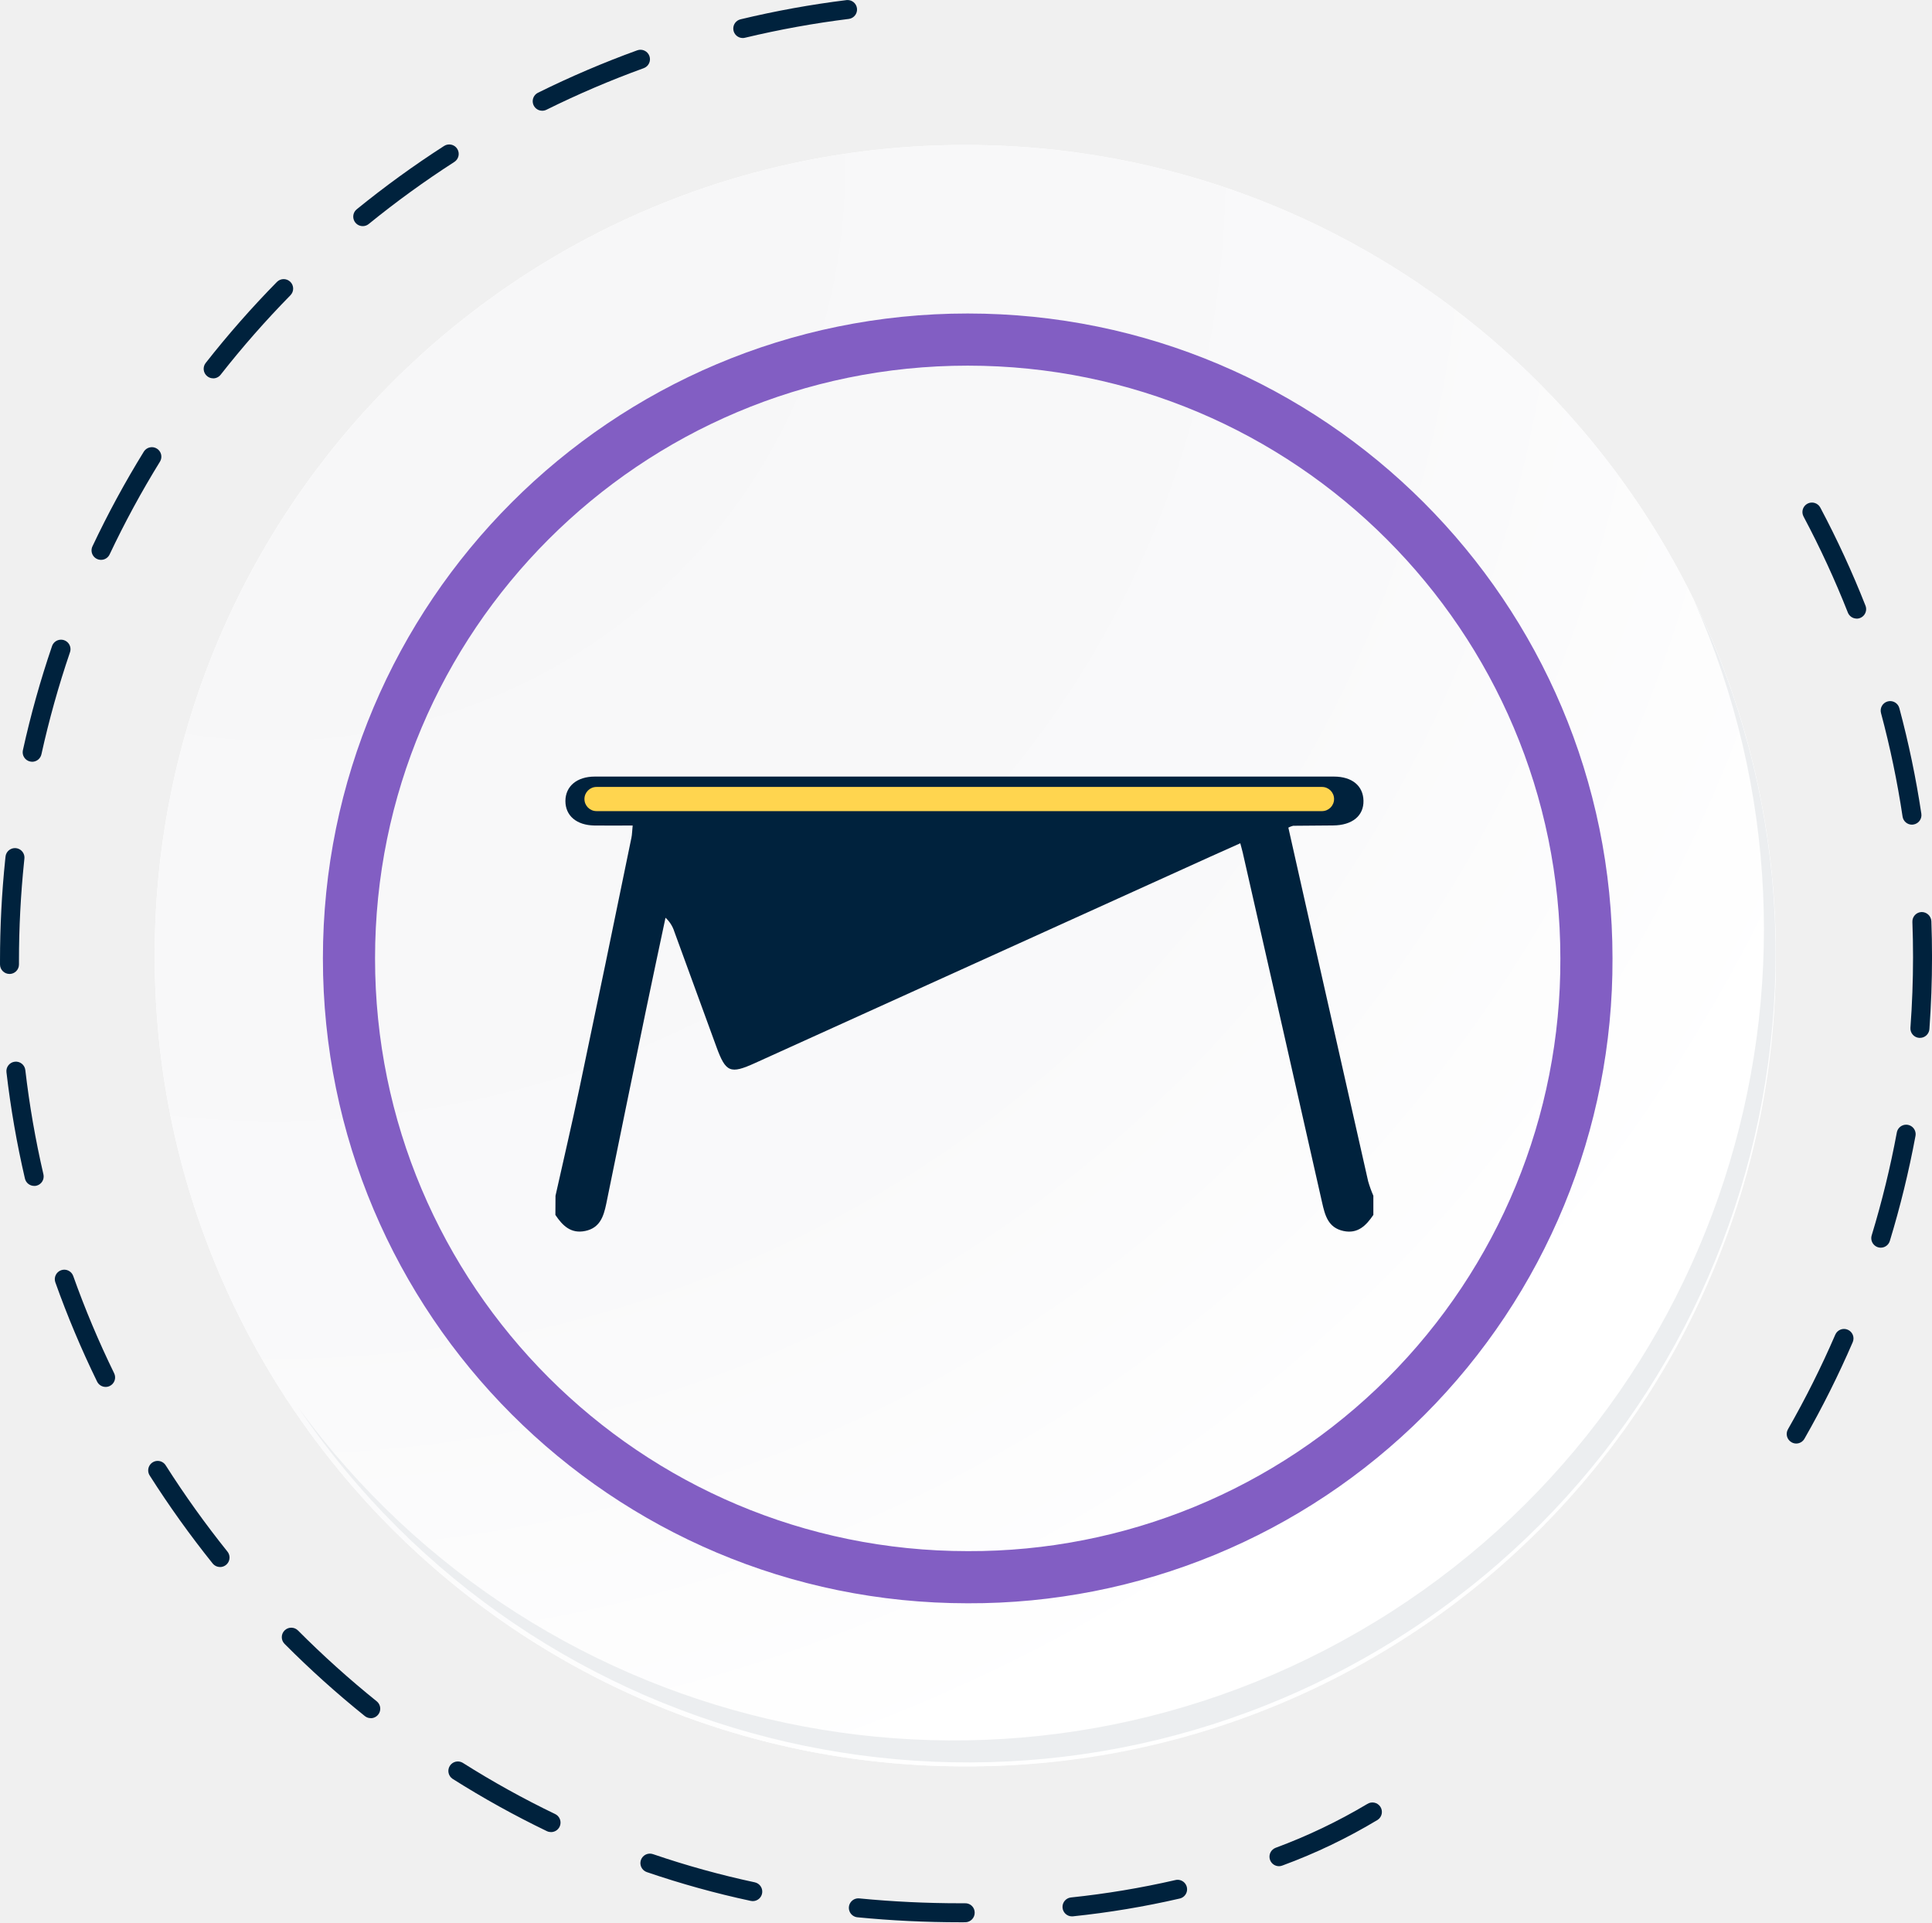
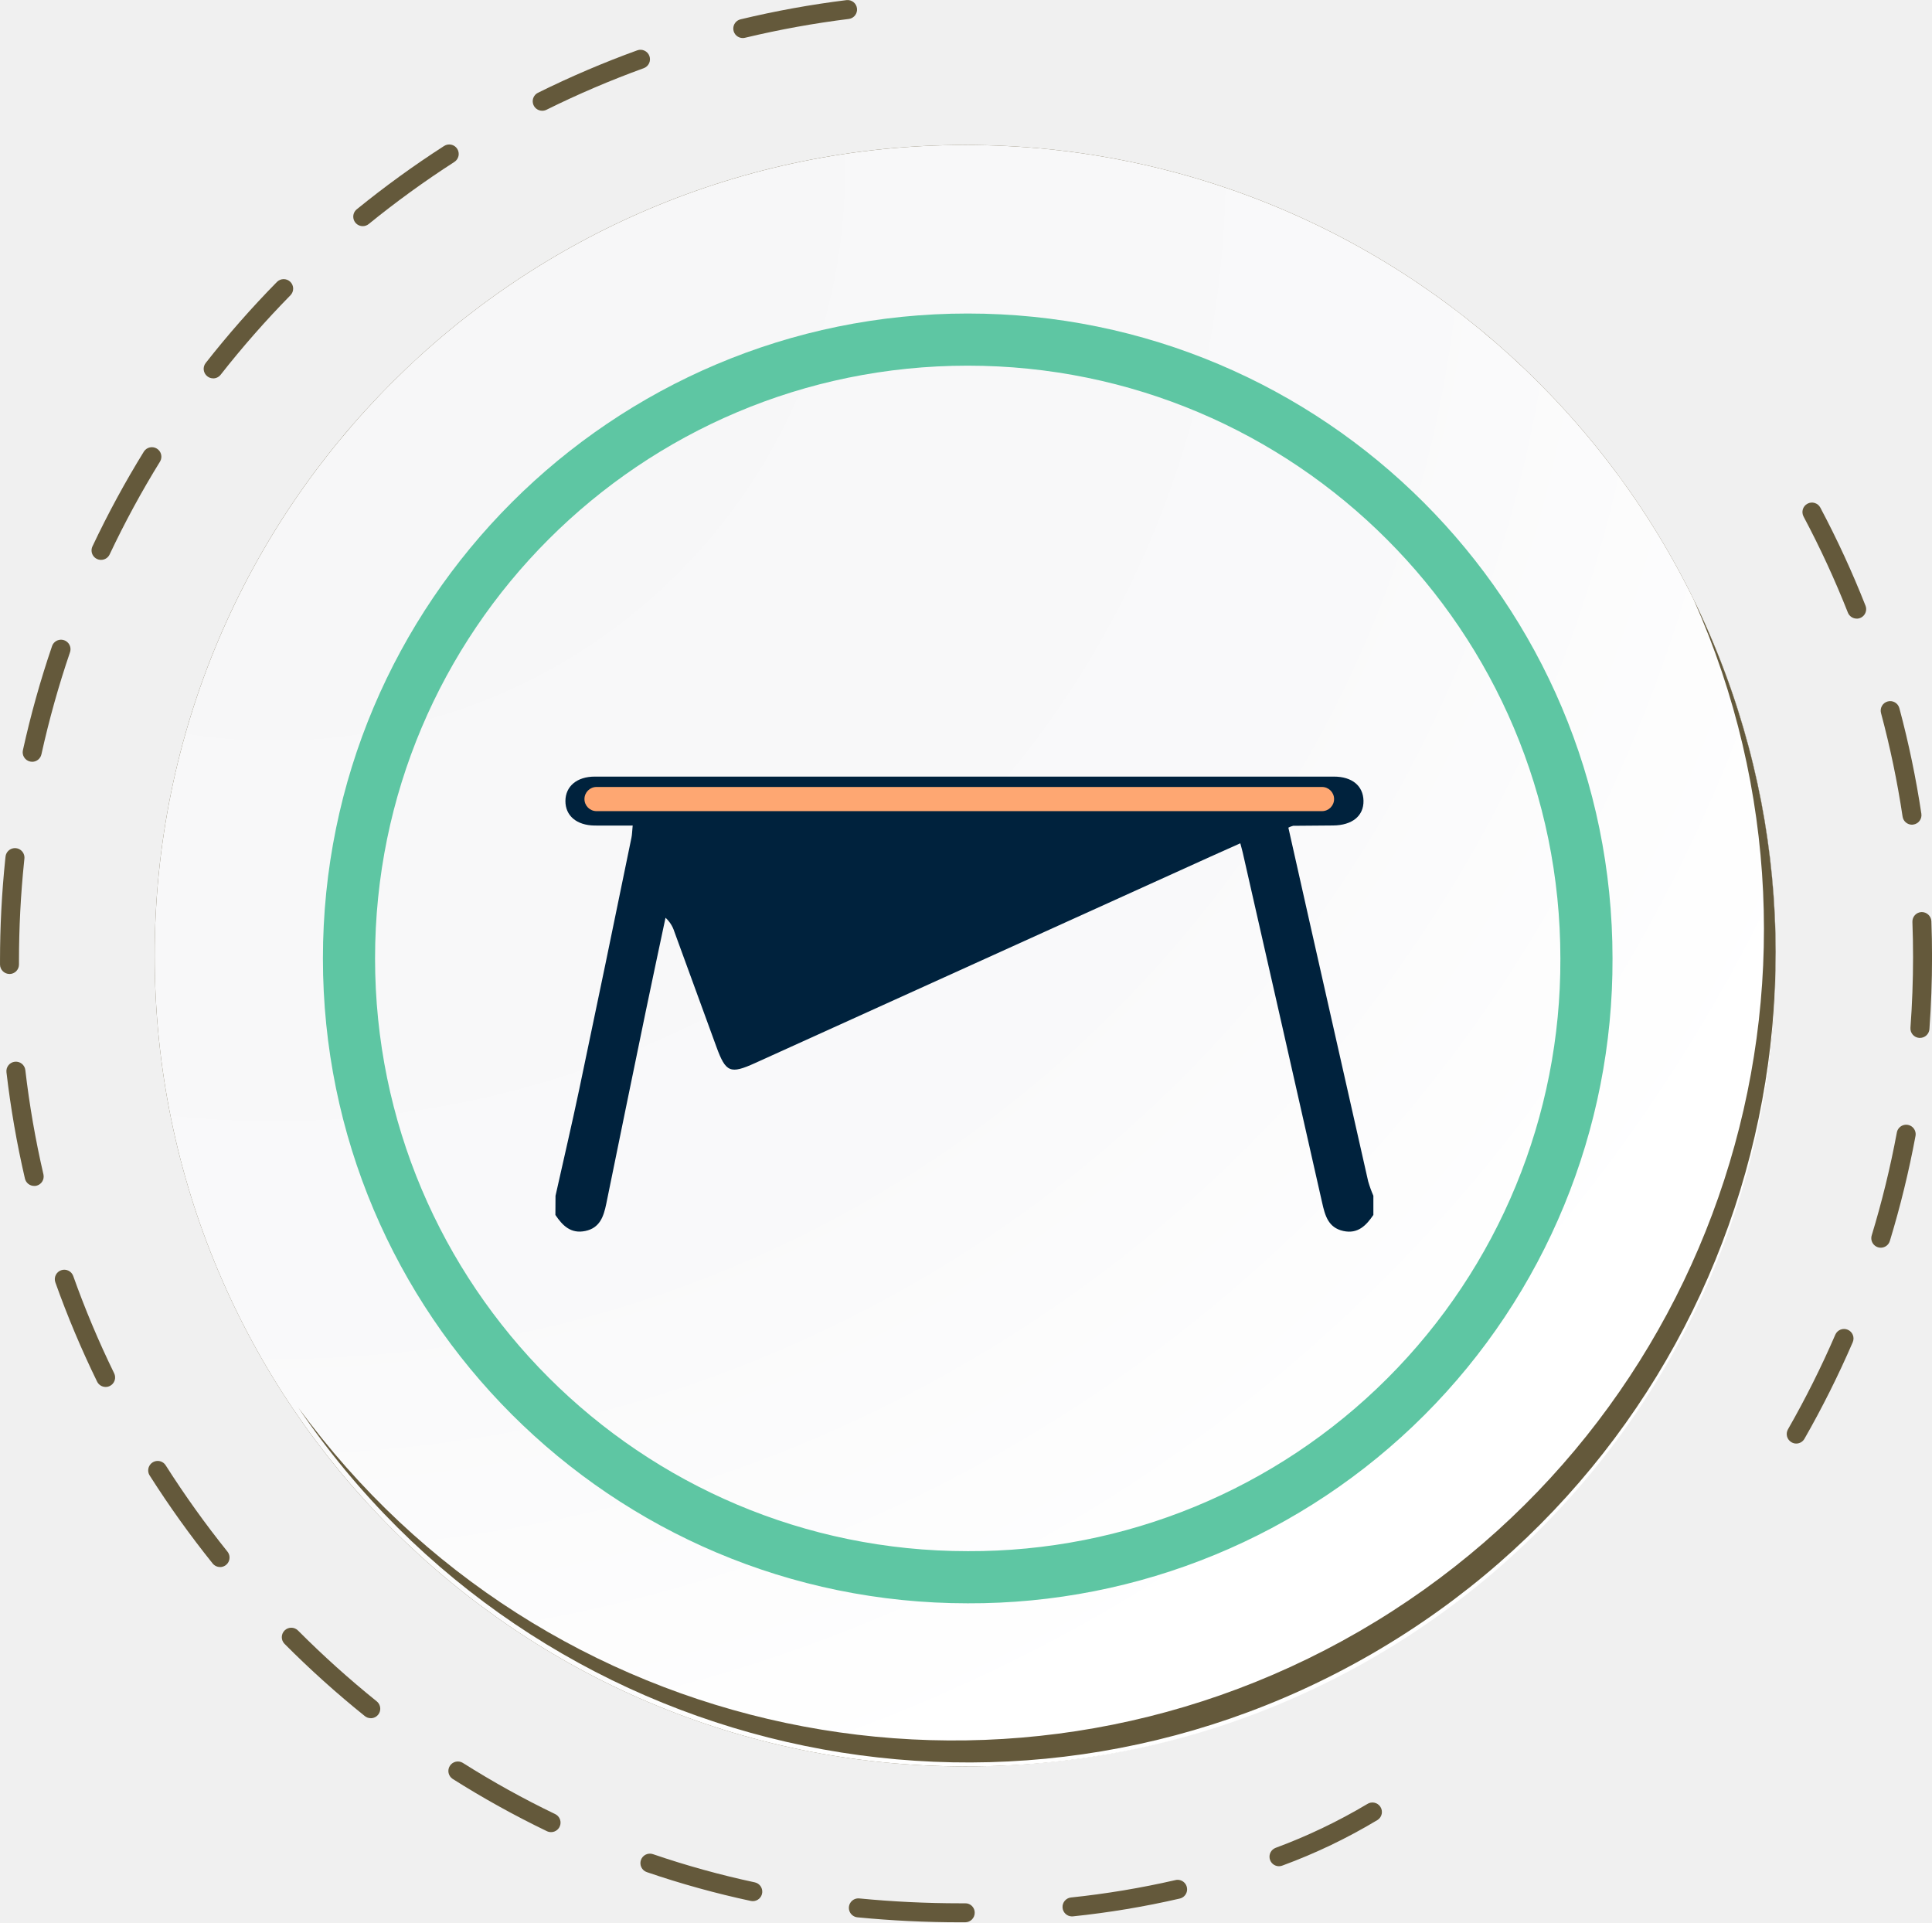
- <svg xmlns="http://www.w3.org/2000/svg" width="148.214" height="147.445" viewBox="0 0 148.214 147.445">
+ <svg xmlns="http://www.w3.org/2000/svg" width="148.213" height="147.445" viewBox="0 0 148.213 147.445">
  <defs>
    <radialGradient id="radial-gradient" cx="0.076" cy="0.019" r="1.465" gradientTransform="translate(0.001)" gradientUnits="objectBoundingBox">
      <stop offset="0" stop-color="#f6f6f7" />
      <stop offset="0.477" stop-color="#f9f9fa" />
      <stop offset="0.715" stop-color="#fff" />
    </radialGradient>
  </defs>
-   <g id="Grupo_1100729" data-name="Grupo 1100729" transform="translate(-9135.41 8271)">
-     <g id="Grupo_1099967" data-name="Grupo 1099967" transform="translate(9134.013 -8272.698)">
+   <g id="Grupo_1205382" data-name="Grupo 1205382" transform="translate(-2271.41 4234.327)">
+     <g id="Grupo_1099967" data-name="Grupo 1099967" transform="translate(2270.013 -4236.024)">
      <g id="Grupo_26585" data-name="Grupo 26585" transform="translate(138.466 40.246)">
-         <path id="Trazado_67426" data-name="Trazado 67426" d="M1525.378,4814.939a.713.713,0,0,1-.361-.1.728.728,0,0,1-.271-.993,72.909,72.909,0,0,0,3.631-7.258.728.728,0,1,1,1.337.578,74.529,74.529,0,0,1-3.7,7.4A.725.725,0,0,1,1525.378,4814.939Zm6.491-15.023a.731.731,0,0,1-.7-.941,72.922,72.922,0,0,0,1.927-7.883.728.728,0,1,1,1.431.267,74.642,74.642,0,0,1-1.966,8.041A.727.727,0,0,1,1531.87,4799.916Zm3-16.093a.5.5,0,0,1-.054,0,.726.726,0,0,1-.673-.778c.132-1.8.2-3.622.2-5.419,0-.9-.017-1.808-.05-2.7a.729.729,0,0,1,.7-.755.741.741,0,0,1,.755.7c.034.906.051,1.832.051,2.75,0,1.832-.068,3.691-.2,5.524A.727.727,0,0,1,1534.868,4783.823Zm-.611-16.354a.728.728,0,0,1-.719-.62,71.784,71.784,0,0,0-1.655-7.942.728.728,0,0,1,1.407-.377,73.422,73.422,0,0,1,1.688,8.1.728.728,0,0,1-.611.828A.687.687,0,0,1,1534.257,4767.469Zm-4.239-15.807a.728.728,0,0,1-.678-.463,72.234,72.234,0,0,0-3.4-7.368.728.728,0,0,1,1.287-.683,73.767,73.767,0,0,1,3.464,7.518.729.729,0,0,1-.678,1Z" transform="translate(-1524.651 -4742.761)" fill="#00223d" />
+         <path id="Trazado_67426" data-name="Trazado 67426" d="M1525.378,4814.939a.713.713,0,0,1-.361-.1.728.728,0,0,1-.271-.993,72.909,72.909,0,0,0,3.631-7.258.728.728,0,1,1,1.337.578,74.529,74.529,0,0,1-3.7,7.4A.725.725,0,0,1,1525.378,4814.939Zm6.491-15.023a.731.731,0,0,1-.7-.941,72.922,72.922,0,0,0,1.927-7.883.728.728,0,1,1,1.431.267,74.642,74.642,0,0,1-1.966,8.041A.727.727,0,0,1,1531.87,4799.916Zm3-16.093a.5.5,0,0,1-.054,0,.726.726,0,0,1-.673-.778c.132-1.8.2-3.622.2-5.419,0-.9-.017-1.808-.05-2.7a.729.729,0,0,1,.7-.755.741.741,0,0,1,.755.7c.034.906.051,1.832.051,2.75,0,1.832-.068,3.691-.2,5.524A.727.727,0,0,1,1534.868,4783.823Zm-.611-16.354a.728.728,0,0,1-.719-.62,71.784,71.784,0,0,0-1.655-7.942.728.728,0,0,1,1.407-.377,73.422,73.422,0,0,1,1.688,8.1.728.728,0,0,1-.611.828A.687.687,0,0,1,1534.257,4767.469Zm-4.239-15.807a.728.728,0,0,1-.678-.463,72.234,72.234,0,0,0-3.4-7.368.728.728,0,0,1,1.287-.683,73.767,73.767,0,0,1,3.464,7.518.729.729,0,0,1-.678,1Z" transform="translate(-1524.651 -4742.761)" fill="#64593b" />
      </g>
      <g id="Grupo_26586" data-name="Grupo 26586" transform="translate(1.398 1.698)">
-         <path id="Trazado_67427" data-name="Trazado 67427" d="M1432.688,4843.623c-2.652,0-5.306-.128-7.89-.381a.728.728,0,1,1,.142-1.449c2.537.248,5.145.373,7.749.373h.366a.713.713,0,0,1,.732.724.727.727,0,0,1-.723.732Zm8.555-.451a.728.728,0,0,1-.076-1.451,66.754,66.754,0,0,0,8-1.331.728.728,0,1,1,.332,1.417,67.545,67.545,0,0,1-8.174,1.361C1441.3,4843.169,1441.27,4843.171,1441.243,4843.171Zm-24.475-1.17a.751.751,0,0,1-.154-.017,69.848,69.848,0,0,1-7.98-2.21.728.728,0,1,1,.471-1.378,68.3,68.3,0,0,0,7.814,2.163.729.729,0,0,1-.151,1.441Zm40.363-2.679a.729.729,0,0,1-.268-1.407,42.593,42.593,0,0,0,7.031-3.36.728.728,0,0,1,.808,1.212,42.817,42.817,0,0,1-7.3,3.5A.723.723,0,0,1,1457.131,4839.323Zm-55.844-2.617a.736.736,0,0,1-.314-.069,71.949,71.949,0,0,1-7.242-4.017.728.728,0,0,1,.778-1.23,70.176,70.176,0,0,0,7.094,3.933.728.728,0,0,1-.316,1.384Zm-13.834-8.74a.714.714,0,0,1-.456-.163,74.566,74.566,0,0,1-6.154-5.535.727.727,0,0,1,1.031-1.026,74.289,74.289,0,0,0,6.035,5.429.729.729,0,0,1-.457,1.3Zm-11.559-11.594a.728.728,0,0,1-.568-.272,75.458,75.458,0,0,1-4.818-6.728.728.728,0,1,1,1.228-.781,74.346,74.346,0,0,0,4.726,6.6.729.729,0,0,1-.568,1.185Zm-8.777-13.812a.729.729,0,0,1-.655-.409,73.782,73.782,0,0,1-3.209-7.63.728.728,0,0,1,1.372-.486,72.326,72.326,0,0,0,3.145,7.477.727.727,0,0,1-.334.975A.717.717,0,0,1,1367.116,4802.56Zm-5.483-15.419a.729.729,0,0,1-.708-.563,73.548,73.548,0,0,1-1.417-8.156.728.728,0,1,1,1.447-.168,72.411,72.411,0,0,0,1.389,8,.728.728,0,0,1-.544.873A.645.645,0,0,1,1361.633,4787.141Zm-1.891-16.258a.728.728,0,0,1-.729-.725v-.292a75.686,75.686,0,0,1,.4-7.769l.022-.2a.728.728,0,1,1,1.448.15l-.021.21a74.187,74.187,0,0,0-.394,7.612v.285a.727.727,0,0,1-.724.731Zm1.738-16.275a.739.739,0,0,1-.158-.019.727.727,0,0,1-.553-.867,74.181,74.181,0,0,1,2.23-7.969.728.728,0,1,1,1.378.469,73.015,73.015,0,0,0-2.187,7.814A.729.729,0,0,1,1361.48,4754.608Zm5.284-15.488a.725.725,0,0,1-.658-1.037,74.173,74.173,0,0,1,3.947-7.276.729.729,0,0,1,1.24.766,72.646,72.646,0,0,0-3.871,7.131A.725.725,0,0,1,1366.764,4739.12Zm8.6-13.924a.708.708,0,0,1-.449-.157.727.727,0,0,1-.123-1.021,74.619,74.619,0,0,1,5.466-6.217.728.728,0,0,1,1.038,1.021,73.426,73.426,0,0,0-5.359,6.1A.727.727,0,0,1,1375.364,4725.2Zm11.477-11.674a.728.728,0,0,1-.46-1.293,74.776,74.776,0,0,1,6.7-4.857.728.728,0,0,1,.788,1.225,73.315,73.315,0,0,0-6.571,4.763A.715.715,0,0,1,1386.841,4713.522Zm13.767-8.851a.728.728,0,0,1-.323-1.381,74.14,74.14,0,0,1,7.612-3.253.728.728,0,0,1,.5,1.369,72.585,72.585,0,0,0-7.461,3.188A.721.721,0,0,1,1400.608,4704.671Zm15.386-5.577a.728.728,0,0,1-.17-1.436,73.517,73.517,0,0,1,8.146-1.476.728.728,0,0,1,.179,1.444,72.734,72.734,0,0,0-7.986,1.447A.726.726,0,0,1,1415.994,4699.094Z" transform="translate(-1359.014 -4696.177)" fill="#00223d" />
+         <path id="Trazado_67427" data-name="Trazado 67427" d="M1432.688,4843.623c-2.652,0-5.306-.128-7.89-.381a.728.728,0,1,1,.142-1.449c2.537.248,5.145.373,7.749.373h.366a.713.713,0,0,1,.732.724.727.727,0,0,1-.723.732Zm8.555-.451a.728.728,0,0,1-.076-1.451,66.754,66.754,0,0,0,8-1.331.728.728,0,1,1,.332,1.417,67.545,67.545,0,0,1-8.174,1.361C1441.3,4843.169,1441.27,4843.171,1441.243,4843.171Zm-24.475-1.17a.751.751,0,0,1-.154-.017,69.848,69.848,0,0,1-7.98-2.21.728.728,0,1,1,.471-1.378,68.3,68.3,0,0,0,7.814,2.163.729.729,0,0,1-.151,1.441Zm40.363-2.679a.729.729,0,0,1-.268-1.407,42.593,42.593,0,0,0,7.031-3.36.728.728,0,0,1,.808,1.212,42.817,42.817,0,0,1-7.3,3.5A.723.723,0,0,1,1457.131,4839.323Zm-55.844-2.617a.736.736,0,0,1-.314-.069,71.949,71.949,0,0,1-7.242-4.017.728.728,0,0,1,.778-1.23,70.176,70.176,0,0,0,7.094,3.933.728.728,0,0,1-.316,1.384Zm-13.834-8.74a.714.714,0,0,1-.456-.163,74.566,74.566,0,0,1-6.154-5.535.727.727,0,0,1,1.031-1.026,74.289,74.289,0,0,0,6.035,5.429.729.729,0,0,1-.457,1.3Zm-11.559-11.594a.728.728,0,0,1-.568-.272,75.458,75.458,0,0,1-4.818-6.728.728.728,0,1,1,1.228-.781,74.346,74.346,0,0,0,4.726,6.6.729.729,0,0,1-.568,1.185Zm-8.777-13.812a.729.729,0,0,1-.655-.409,73.782,73.782,0,0,1-3.209-7.63.728.728,0,0,1,1.372-.486,72.326,72.326,0,0,0,3.145,7.477.727.727,0,0,1-.334.975A.717.717,0,0,1,1367.116,4802.56Zm-5.483-15.419a.729.729,0,0,1-.708-.563,73.548,73.548,0,0,1-1.417-8.156.728.728,0,1,1,1.447-.168,72.411,72.411,0,0,0,1.389,8,.728.728,0,0,1-.544.873A.645.645,0,0,1,1361.633,4787.141Zm-1.891-16.258a.728.728,0,0,1-.729-.725v-.292a75.686,75.686,0,0,1,.4-7.769l.022-.2a.728.728,0,1,1,1.448.15l-.021.21a74.187,74.187,0,0,0-.394,7.612v.285a.727.727,0,0,1-.724.731Zm1.738-16.275a.739.739,0,0,1-.158-.019.727.727,0,0,1-.553-.867,74.181,74.181,0,0,1,2.23-7.969.728.728,0,1,1,1.378.469,73.015,73.015,0,0,0-2.187,7.814A.729.729,0,0,1,1361.48,4754.608Zm5.284-15.488a.725.725,0,0,1-.658-1.037,74.173,74.173,0,0,1,3.947-7.276.729.729,0,0,1,1.24.766,72.646,72.646,0,0,0-3.871,7.131A.725.725,0,0,1,1366.764,4739.12Zm8.6-13.924a.708.708,0,0,1-.449-.157.727.727,0,0,1-.123-1.021,74.619,74.619,0,0,1,5.466-6.217.728.728,0,0,1,1.038,1.021,73.426,73.426,0,0,0-5.359,6.1A.727.727,0,0,1,1375.364,4725.2Zm11.477-11.674a.728.728,0,0,1-.46-1.293,74.776,74.776,0,0,1,6.7-4.857.728.728,0,0,1,.788,1.225,73.315,73.315,0,0,0-6.571,4.763A.715.715,0,0,1,1386.841,4713.522Zm13.767-8.851a.728.728,0,0,1-.323-1.381,74.14,74.14,0,0,1,7.612-3.253.728.728,0,0,1,.5,1.369,72.585,72.585,0,0,0-7.461,3.188A.721.721,0,0,1,1400.608,4704.671Zm15.386-5.577a.728.728,0,0,1-.17-1.436,73.517,73.517,0,0,1,8.146-1.476.728.728,0,0,1,.179,1.444,72.734,72.734,0,0,0-7.986,1.447A.726.726,0,0,1,1415.994,4699.094Z" transform="translate(-1359.014 -4696.177)" fill="#64593b" />
      </g>
      <g id="Grupo_47319" data-name="Grupo 47319" transform="translate(13.262 12.82)">
        <g id="Grupo_18423" data-name="Grupo 18423" transform="translate(0 0)">
          <g id="Grupo_18421" data-name="Grupo 18421">
            <g id="Grupo_18420" data-name="Grupo 18420">
              <g id="Grupo_18419" data-name="Grupo 18419">
-                 <path id="Trazado_40936" data-name="Trazado 40936" d="M318.993,2207.9a62.185,62.185,0,1,1-62.184-62.183A62.184,62.184,0,0,1,318.993,2207.9Z" transform="translate(-194.623 -2145.721)" fill="#fff" />
+                 <path id="Trazado_40936" data-name="Trazado 40936" d="M318.993,2207.9a62.185,62.185,0,1,1-62.184-62.183A62.184,62.184,0,0,1,318.993,2207.9Z" transform="translate(-194.623 -2145.721)" fill="#64593b" />
              </g>
            </g>
          </g>
          <path id="Trazado_40937" data-name="Trazado 40937" d="M318.258,2207.1a62.184,62.184,0,1,0-62.184,62.187A61.936,61.936,0,0,0,318.258,2207.1Z" transform="translate(-193.888 -2144.92)" fill="url(#radial-gradient)" />
-           <path id="Trazado_40938" data-name="Trazado 40938" d="M297.008,2200.6a47.466,47.466,0,1,0-47.466,47.465A47.289,47.289,0,0,0,297.008,2200.6Z" transform="translate(-187.169 -2138.208)" fill="none" stroke="#825ec3" stroke-miterlimit="10" stroke-width="4" />
+           <path id="Trazado_40938" data-name="Trazado 40938" d="M297.008,2200.6a47.466,47.466,0,1,0-47.466,47.465A47.289,47.289,0,0,0,297.008,2200.6Z" transform="translate(-187.169 -2138.208)" fill="none" stroke="#5ec6a3" stroke-miterlimit="10" stroke-width="4" />
          <g id="Grupo_18422" data-name="Grupo 18422" transform="translate(11.017 34.912)">
-             <path id="Trazado_40939" data-name="Trazado 40939" d="M307.611,2164.488a62.192,62.192,0,0,1-107.066,61.928,62,62,0,0,0,107.066-61.928Z" transform="translate(-200.545 -2164.488)" fill="#eceef0" />
+             <path id="Trazado_40939" data-name="Trazado 40939" d="M307.611,2164.488a62.192,62.192,0,0,1-107.066,61.928,62,62,0,0,0,107.066-61.928Z" transform="translate(-200.545 -2164.488)" fill="#64593b" />
          </g>
        </g>
      </g>
      <path id="Trazado_71263" data-name="Trazado 71263" d="M213.36,599.021c.61-2.731,1.249-5.456,1.826-8.195q2.028-9.633,4-19.276c.049-.235.05-.48.094-.929-1.02,0-1.974.011-2.928,0-1.379-.02-2.238-.755-2.232-1.888.006-1.118.878-1.866,2.254-1.866q28.352-.008,56.7,0c1.4,0,2.247.714,2.27,1.849.025,1.163-.862,1.889-2.336,1.9-1.02.011-2.041.013-3.061.025a1.646,1.646,0,0,0-.366.141c.537,2.387,1.077,4.8,1.621,7.209q2.247,9.959,4.5,19.917a9.149,9.149,0,0,0,.4,1.111v1.471c-.553.811-1.191,1.472-2.3,1.231-1.174-.255-1.41-1.2-1.634-2.188q-3.03-13.418-6.086-26.831c-.044-.192-.1-.382-.188-.719-.794.355-1.527.679-2.257,1.01l-34.971,15.848c-1.9.862-2.244.721-2.96-1.238q-1.616-4.42-3.229-8.842a2.434,2.434,0,0,0-.678-1.067c-.509,2.407-1.027,4.811-1.525,7.22q-1.522,7.365-3.023,14.733c-.2.962-.488,1.837-1.6,2.072s-1.753-.411-2.3-1.229Z" transform="translate(-169.347 -505.602)" fill="#00223d" />
-       <rect id="Rectángulo_26902" data-name="Rectángulo 26902" width="57.508" height="1.855" rx="0.928" transform="translate(46.233 62.06)" fill="#ffd54f" />
+       <rect id="Rectángulo_26902" data-name="Rectángulo 26902" width="57.508" height="1.855" rx="0.928" transform="translate(46.233 62.06)" fill="#fea772" />
    </g>
  </g>
</svg>
